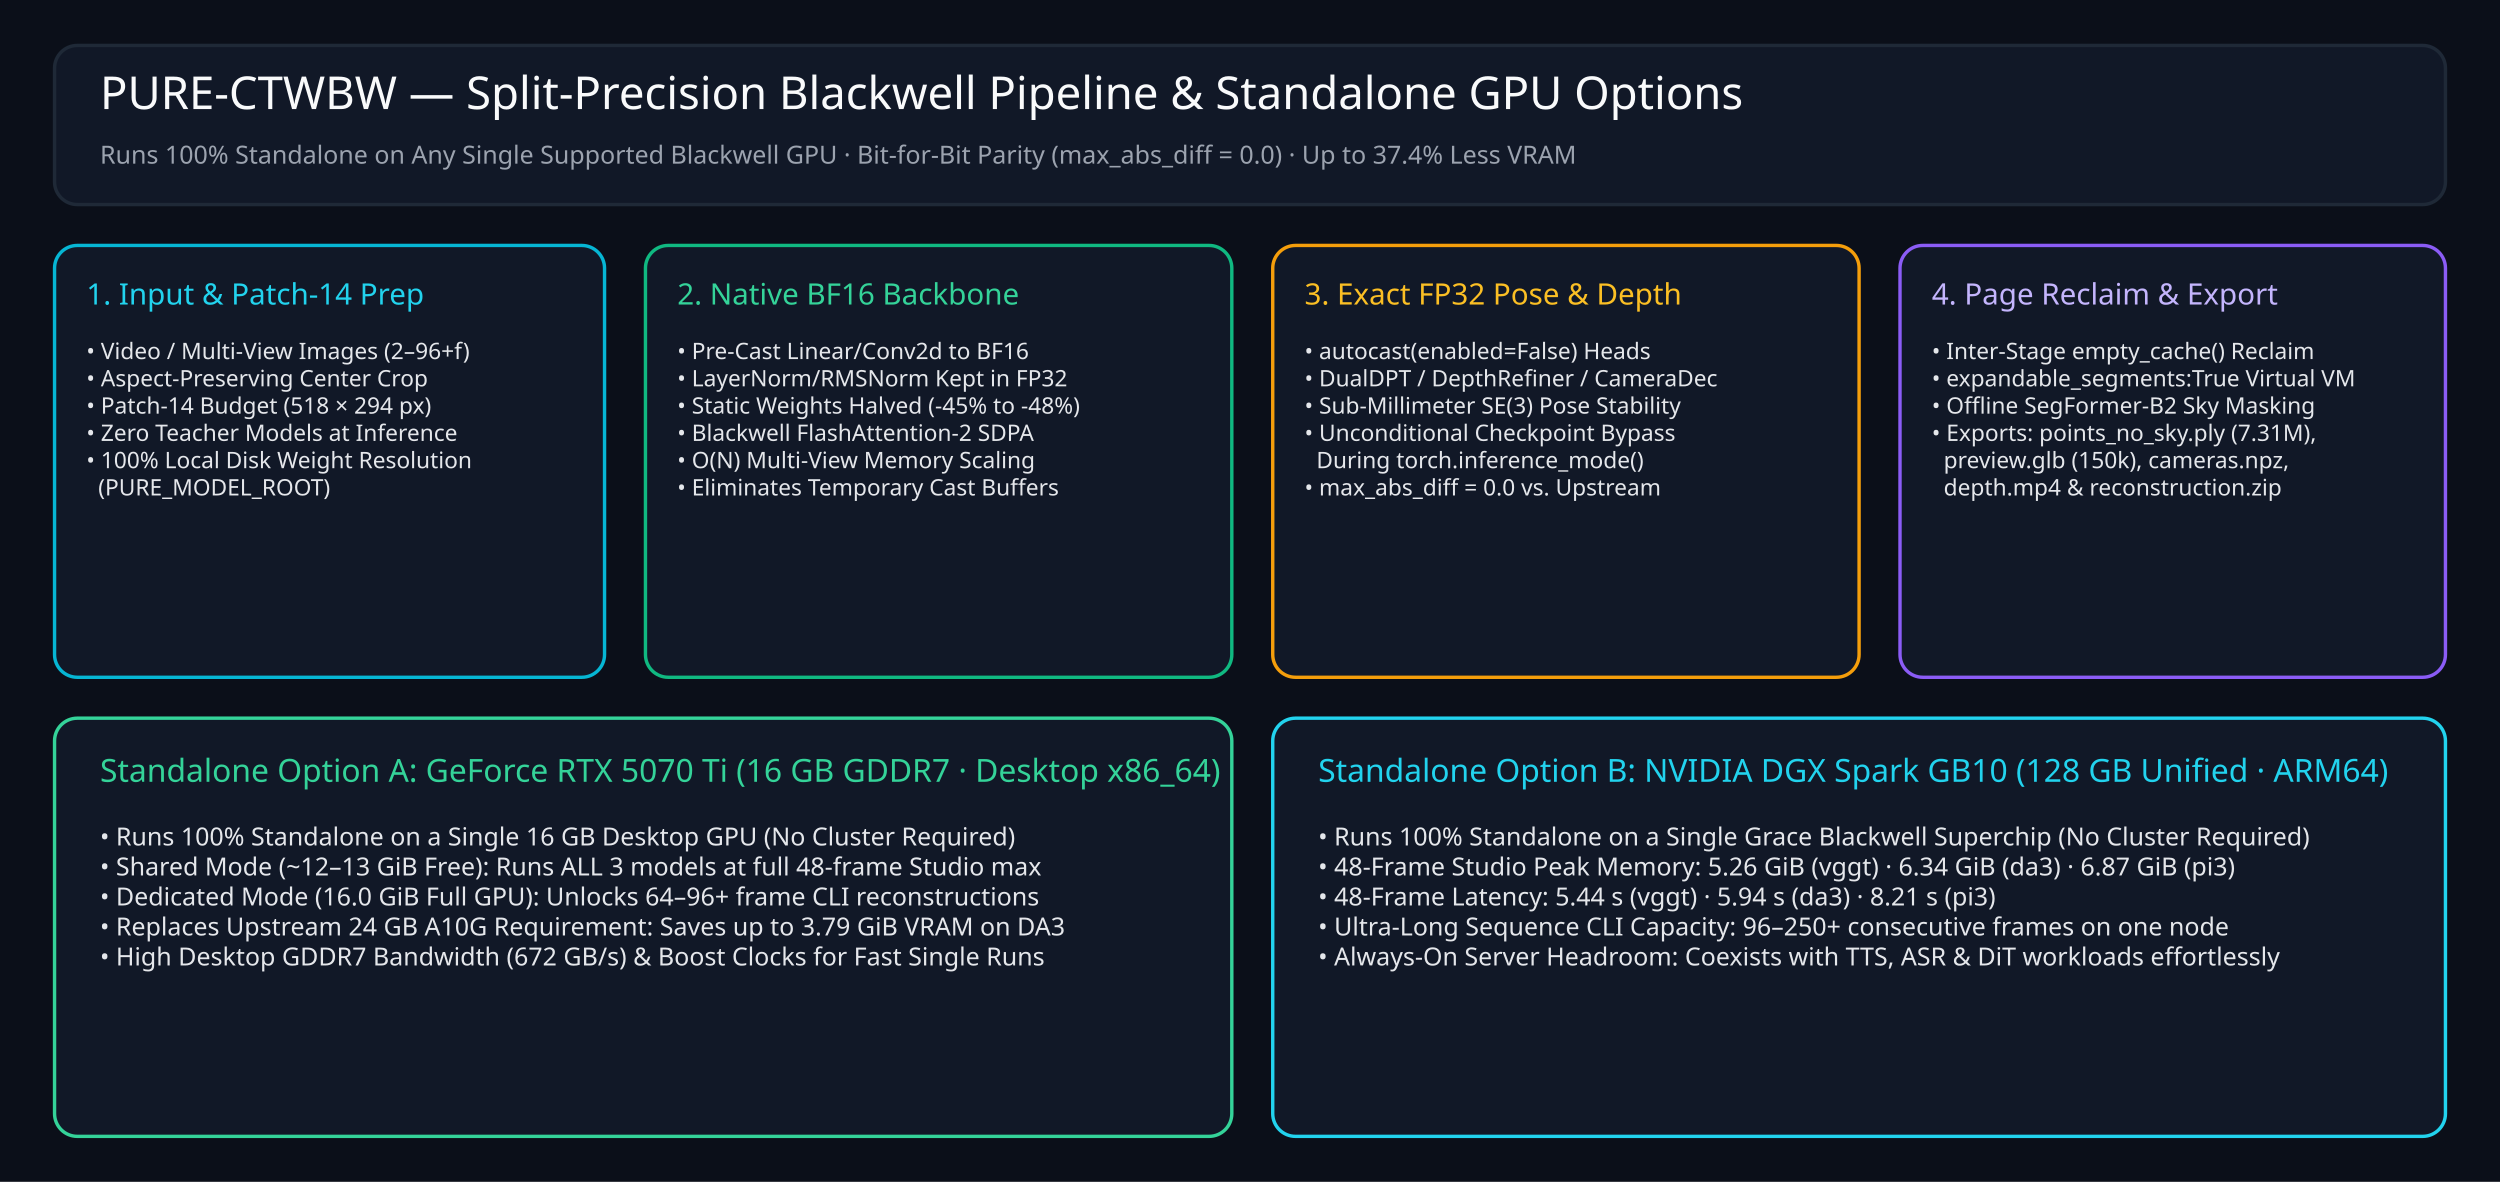
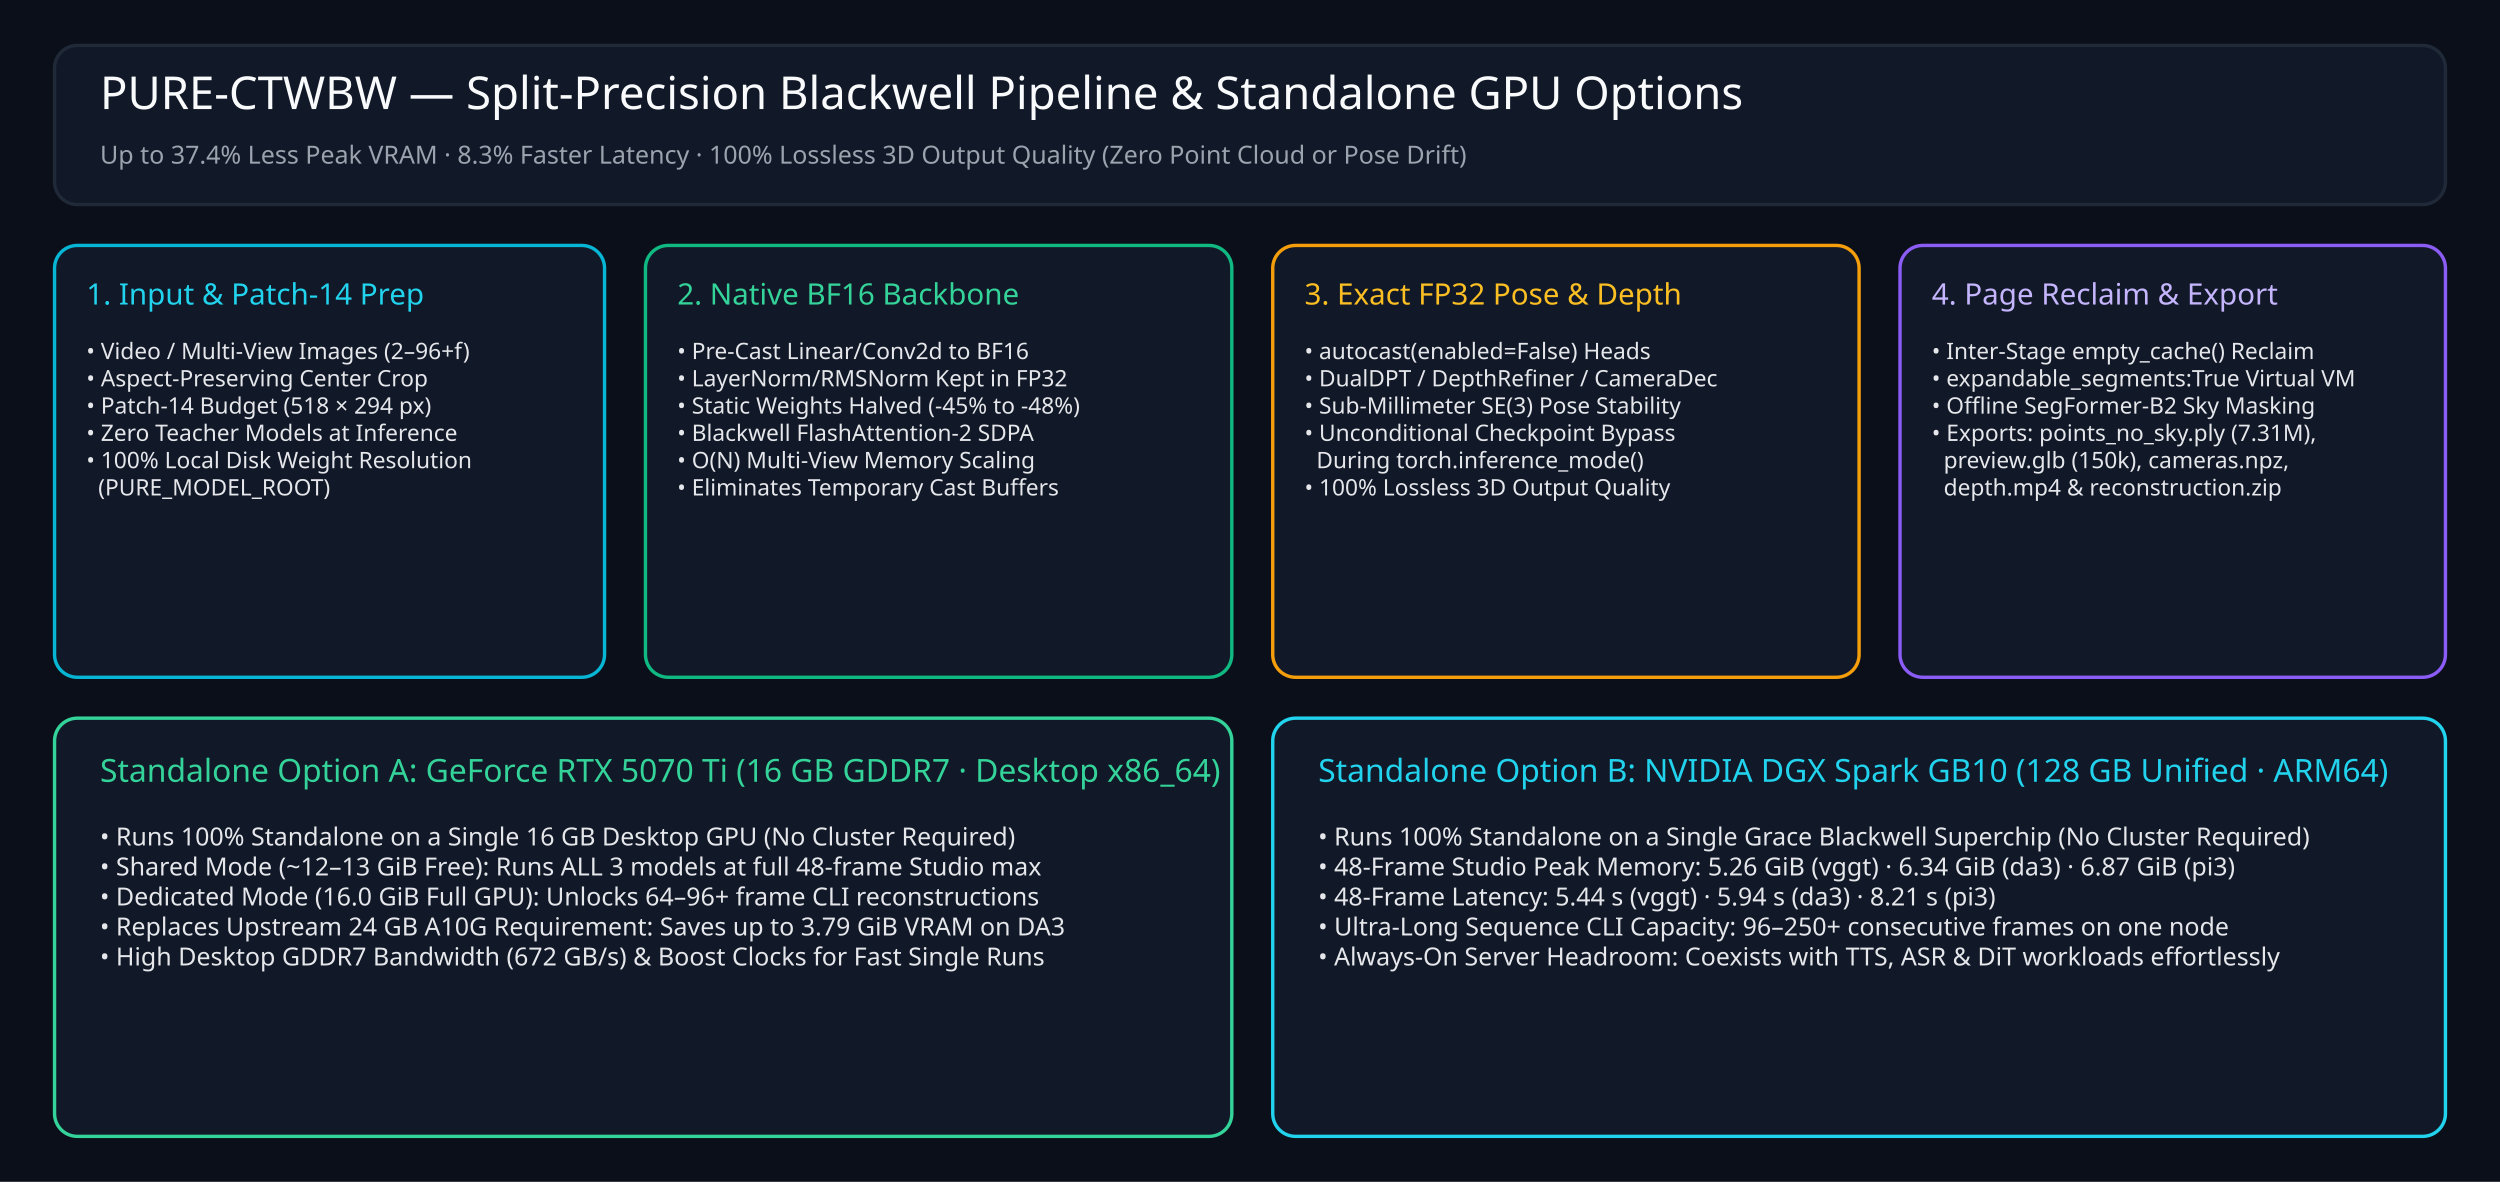
<svg xmlns="http://www.w3.org/2000/svg" width="1100" height="520" viewBox="0 0 1100 520">
  <g id="Layer_1" data-name="Layer 1">
    <path d="M0 0 L1100 0 L1100 520 L0 520 Z" fill="#0b0f19" />
    <path d="M34 20 L1066 20 C1071.523 20 1076 24.477 1076 30 L1076 80 C1076 85.523 1071.523 90 1066 90 L34 90 C28.477 90 24 85.523 24 80 L24 30 C24 24.477 28.477 20 34 20 Z" fill="#111827" stroke="#1f2937" stroke-width="1.5" stroke-miterlimit="10" />
    <path d="M34 108 L256 108 C261.523 108 266 112.477 266 118 L266 288 C266 293.523 261.523 298 256 298 L34 298 C28.477 298 24 293.523 24 288 L24 118 C24 112.477 28.477 108 34 108 Z" fill="#111827" stroke="#06b6d4" stroke-width="1.5" stroke-miterlimit="10" />
    <path d="M294 108 L532 108 C537.523 108 542 112.477 542 118 L542 288 C542 293.523 537.523 298 532 298 L294 298 C288.477 298 284 293.523 284 288 L284 118 C284 112.477 288.477 108 294 108 Z" fill="#111827" stroke="#10b981" stroke-width="1.5" stroke-miterlimit="10" />
    <path d="M570 108 L808 108 C813.523 108 818 112.477 818 118 L818 288 C818 293.523 813.523 298 808 298 L570 298 C564.477 298 560 293.523 560 288 L560 118 C560 112.477 564.477 108 570 108 Z" fill="#111827" stroke="#f59e0b" stroke-width="1.5" stroke-miterlimit="10" />
    <path d="M846 108 L1066 108 C1071.523 108 1076 112.477 1076 118 L1076 288 C1076 293.523 1071.523 298 1066 298 L846 298 C840.477 298 836 293.523 836 288 L836 118 C836 112.477 840.477 108 846 108 Z" fill="#111827" stroke="#8b5cf6" stroke-width="1.5" stroke-miterlimit="10" />
    <path d="M34 316 L532 316 C537.523 316 542 320.477 542 326 L542 490 C542 495.523 537.523 500 532 500 L34 500 C28.477 500 24 495.523 24 490 L24 326 C24 320.477 28.477 316 34 316 Z" fill="#111827" stroke="#34d399" stroke-width="1.5" stroke-miterlimit="10" />
    <path d="M570 316 L1066 316 C1071.523 316 1076 320.477 1076 326 L1076 490 C1076 495.523 1071.523 500 1066 500 L570 500 C564.477 500 560 495.523 560 490 L560 326 C560 320.477 564.477 316 570 316 Z" fill="#111827" stroke="#22d3ee" stroke-width="1.5" stroke-miterlimit="10" />
    <text transform="matrix(1 0 0 1 44 48)" x="0" y="0" xml:space="preserve" font-family="'Source Sans 3'" font-size="20" fill="#f9fafb">
      <tspan x="0" y="0">PURE-CTWBW — Split-Precision Blackwell Pipeline &amp; Standalone GPU Options</tspan>
    </text>
    <text transform="matrix(1 0 0 1 44 72)" x="0" y="0" xml:space="preserve" font-family="'Source Sans 3'" font-size="11" fill="#9ca3af">
-       <tspan x="0" y="0">Runs 100% Standalone on Any Single Supported Blackwell GPU · Bit-for-Bit Parity (max_abs_diff = 0.0) · Up to 37.4% Less VRAM</tspan>
+       <tspan x="0" y="0">Up to 37.4% Less Peak VRAM · 8.3% Faster Latency · 100% Lossless 3D Output Quality (Zero Point Cloud or Pose Drift)</tspan>
    </text>
    <text transform="matrix(1 0 0 1 38 134)" x="0" y="0" xml:space="preserve" font-family="'Source Sans 3'" font-size="13" fill="#22d3ee">
      <tspan x="0" y="0">1. Input &amp; Patch-14 Prep</tspan>
    </text>
    <text transform="matrix(1 0 0 1 38 158)" x="0" y="0" xml:space="preserve" font-family="'Source Sans 3'" font-size="10" fill="#e5e7eb">
      <tspan x="0" y="0">• Video / Multi-View Images (2–96+f)</tspan>
      <tspan x="0" y="12">• Aspect-Preserving Center Crop</tspan>
      <tspan x="0" y="24">• Patch-14 Budget (518 × 294 px)</tspan>
      <tspan x="0" y="36">• Zero Teacher Models at Inference</tspan>
      <tspan x="0" y="48">• 100% Local Disk Weight Resolution</tspan>
      <tspan x="0" y="60">  (PURE_MODEL_ROOT)</tspan>
    </text>
    <text transform="matrix(1 0 0 1 298 134)" x="0" y="0" xml:space="preserve" font-family="'Source Sans 3'" font-size="13" fill="#34d399">
      <tspan x="0" y="0">2. Native BF16 Backbone</tspan>
    </text>
    <text transform="matrix(1 0 0 1 298 158)" x="0" y="0" xml:space="preserve" font-family="'Source Sans 3'" font-size="10" fill="#e5e7eb">
      <tspan x="0" y="0">• Pre-Cast Linear/Conv2d to BF16</tspan>
      <tspan x="0" y="12">• LayerNorm/RMSNorm Kept in FP32</tspan>
      <tspan x="0" y="24">• Static Weights Halved (-45% to -48%)</tspan>
      <tspan x="0" y="36">• Blackwell FlashAttention-2 SDPA</tspan>
      <tspan x="0" y="48">• O(N) Multi-View Memory Scaling</tspan>
      <tspan x="0" y="60">• Eliminates Temporary Cast Buffers</tspan>
    </text>
    <text transform="matrix(1 0 0 1 574 134)" x="0" y="0" xml:space="preserve" font-family="'Source Sans 3'" font-size="13" fill="#fbbf24">
      <tspan x="0" y="0">3. Exact FP32 Pose &amp; Depth</tspan>
    </text>
    <text transform="matrix(1 0 0 1 574 158)" x="0" y="0" xml:space="preserve" font-family="'Source Sans 3'" font-size="10" fill="#e5e7eb">
      <tspan x="0" y="0">• autocast(enabled=False) Heads</tspan>
      <tspan x="0" y="12">• DualDPT / DepthRefiner / CameraDec</tspan>
      <tspan x="0" y="24">• Sub-Millimeter SE(3) Pose Stability</tspan>
      <tspan x="0" y="36">• Unconditional Checkpoint Bypass</tspan>
      <tspan x="0" y="48">  During torch.inference_mode()</tspan>
-       <tspan x="0" y="60">• max_abs_diff = 0.0 vs. Upstream</tspan>
+       <tspan x="0" y="60">• 100% Lossless 3D Output Quality</tspan>
    </text>
    <text transform="matrix(1 0 0 1 850 134)" x="0" y="0" xml:space="preserve" font-family="'Source Sans 3'" font-size="13" fill="#c4b5fd">
      <tspan x="0" y="0">4. Page Reclaim &amp; Export</tspan>
    </text>
    <text transform="matrix(1 0 0 1 850 158)" x="0" y="0" xml:space="preserve" font-family="'Source Sans 3'" font-size="10" fill="#e5e7eb">
      <tspan x="0" y="0">• Inter-Stage empty_cache() Reclaim</tspan>
      <tspan x="0" y="12">• expandable_segments:True Virtual VM</tspan>
      <tspan x="0" y="24">• Offline SegFormer-B2 Sky Masking</tspan>
      <tspan x="0" y="36">• Exports: points_no_sky.ply (7.31M),</tspan>
      <tspan x="0" y="48">  preview.glb (150k), cameras.npz,</tspan>
      <tspan x="0" y="60">  depth.mp4 &amp; reconstruction.zip</tspan>
    </text>
    <text transform="matrix(1 0 0 1 44 344)" x="0" y="0" xml:space="preserve" font-family="'Source Sans 3'" font-size="14" fill="#34d399">
      <tspan x="0" y="0">Standalone Option A: GeForce RTX 5070 Ti (16 GB GDDR7 · Desktop x86_64)</tspan>
    </text>
    <text transform="matrix(1 0 0 1 44 372)" x="0" y="0" xml:space="preserve" font-family="'Source Sans 3'" font-size="11" fill="#e5e7eb">
      <tspan x="0" y="0">• Runs 100% Standalone on a Single 16 GB Desktop GPU (No Cluster Required)</tspan>
      <tspan x="0" y="13.2">• Shared Mode (~12–13 GiB Free): Runs ALL 3 models at full 48-frame Studio max</tspan>
      <tspan x="0" y="26.4">• Dedicated Mode (16.0 GiB Full GPU): Unlocks 64–96+ frame CLI reconstructions</tspan>
      <tspan x="0" y="39.6">• Replaces Upstream 24 GB A10G Requirement: Saves up to 3.79 GiB VRAM on DA3</tspan>
      <tspan x="0" y="52.8">• High Desktop GDDR7 Bandwidth (672 GB/s) &amp; Boost Clocks for Fast Single Runs</tspan>
    </text>
    <text transform="matrix(1 0 0 1 580 344)" x="0" y="0" xml:space="preserve" font-family="'Source Sans 3'" font-size="14" fill="#22d3ee">
      <tspan x="0" y="0">Standalone Option B: NVIDIA DGX Spark GB10 (128 GB Unified · ARM64)</tspan>
    </text>
    <text transform="matrix(1 0 0 1 580 372)" x="0" y="0" xml:space="preserve" font-family="'Source Sans 3'" font-size="11" fill="#e5e7eb">
      <tspan x="0" y="0">• Runs 100% Standalone on a Single Grace Blackwell Superchip (No Cluster Required)</tspan>
      <tspan x="0" y="13.2">• 48-Frame Studio Peak Memory: 5.26 GiB (vggt) · 6.34 GiB (da3) · 6.87 GiB (pi3)</tspan>
      <tspan x="0" y="26.4">• 48-Frame Latency: 5.44 s (vggt) · 5.94 s (da3) · 8.21 s (pi3)</tspan>
      <tspan x="0" y="39.6">• Ultra-Long Sequence CLI Capacity: 96–250+ consecutive frames on one node</tspan>
      <tspan x="0" y="52.8">• Always-On Server Headroom: Coexists with TTS, ASR &amp; DiT workloads effortlessly</tspan>
    </text>
  </g>
</svg>
